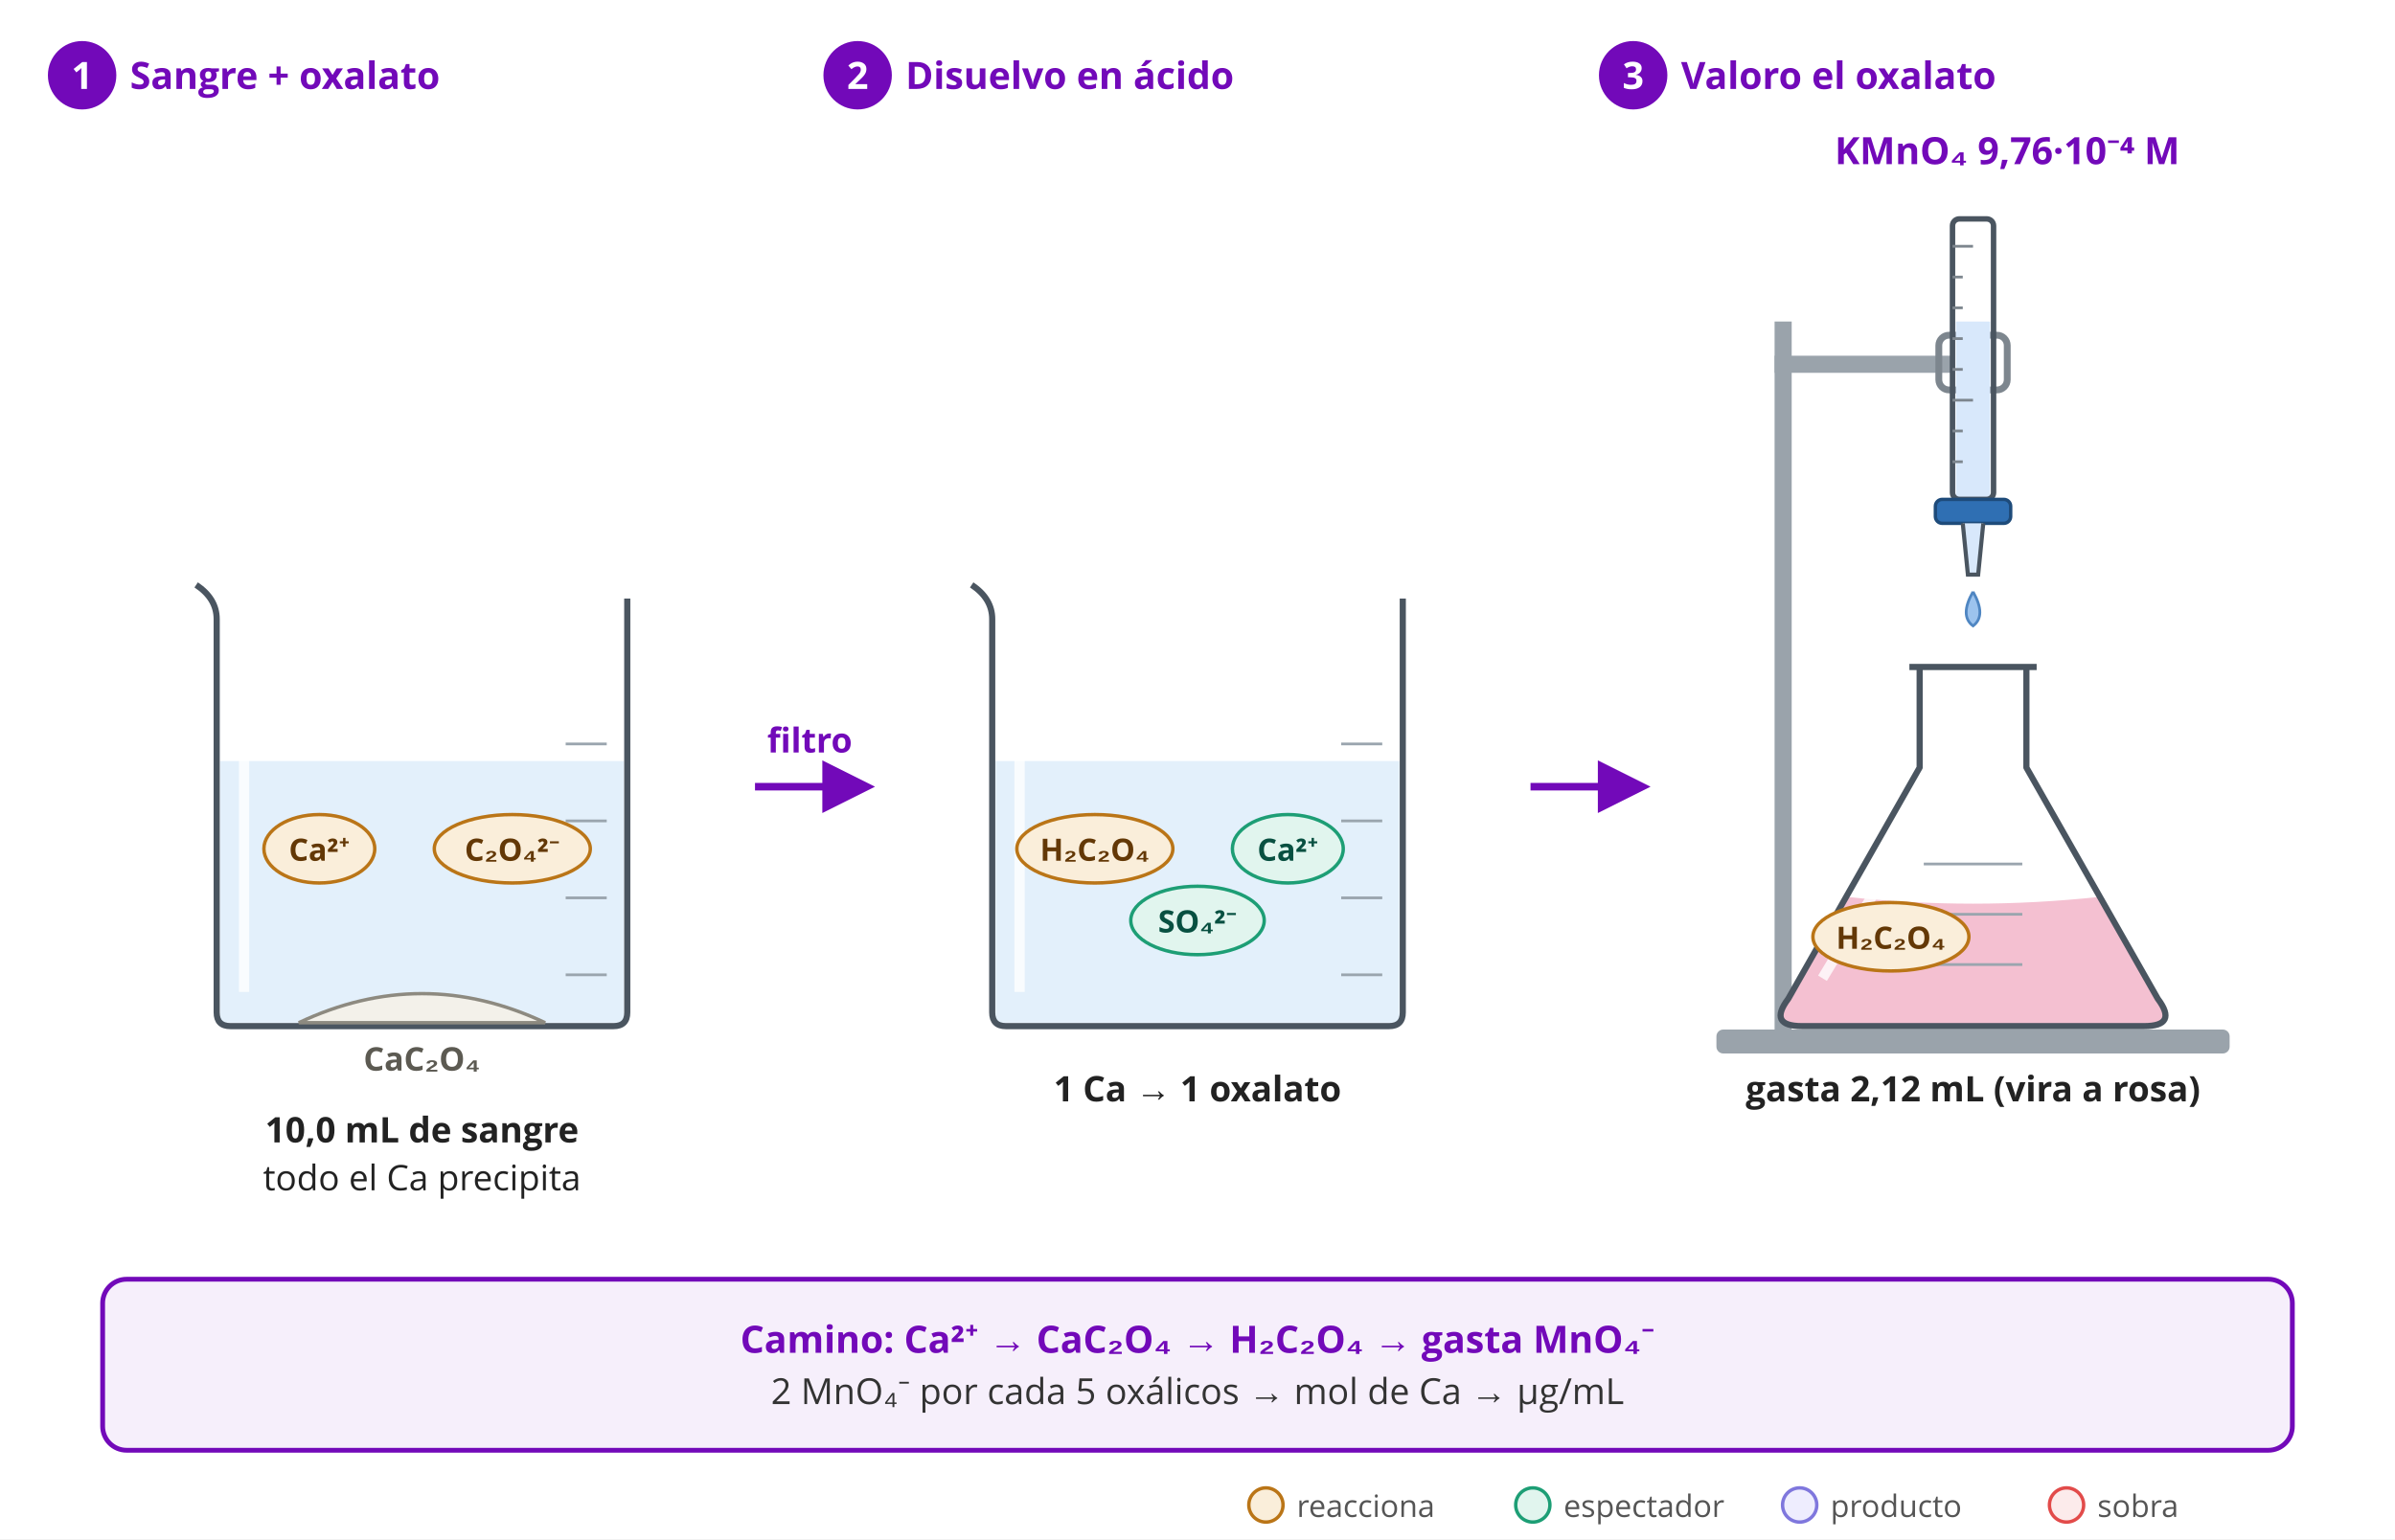
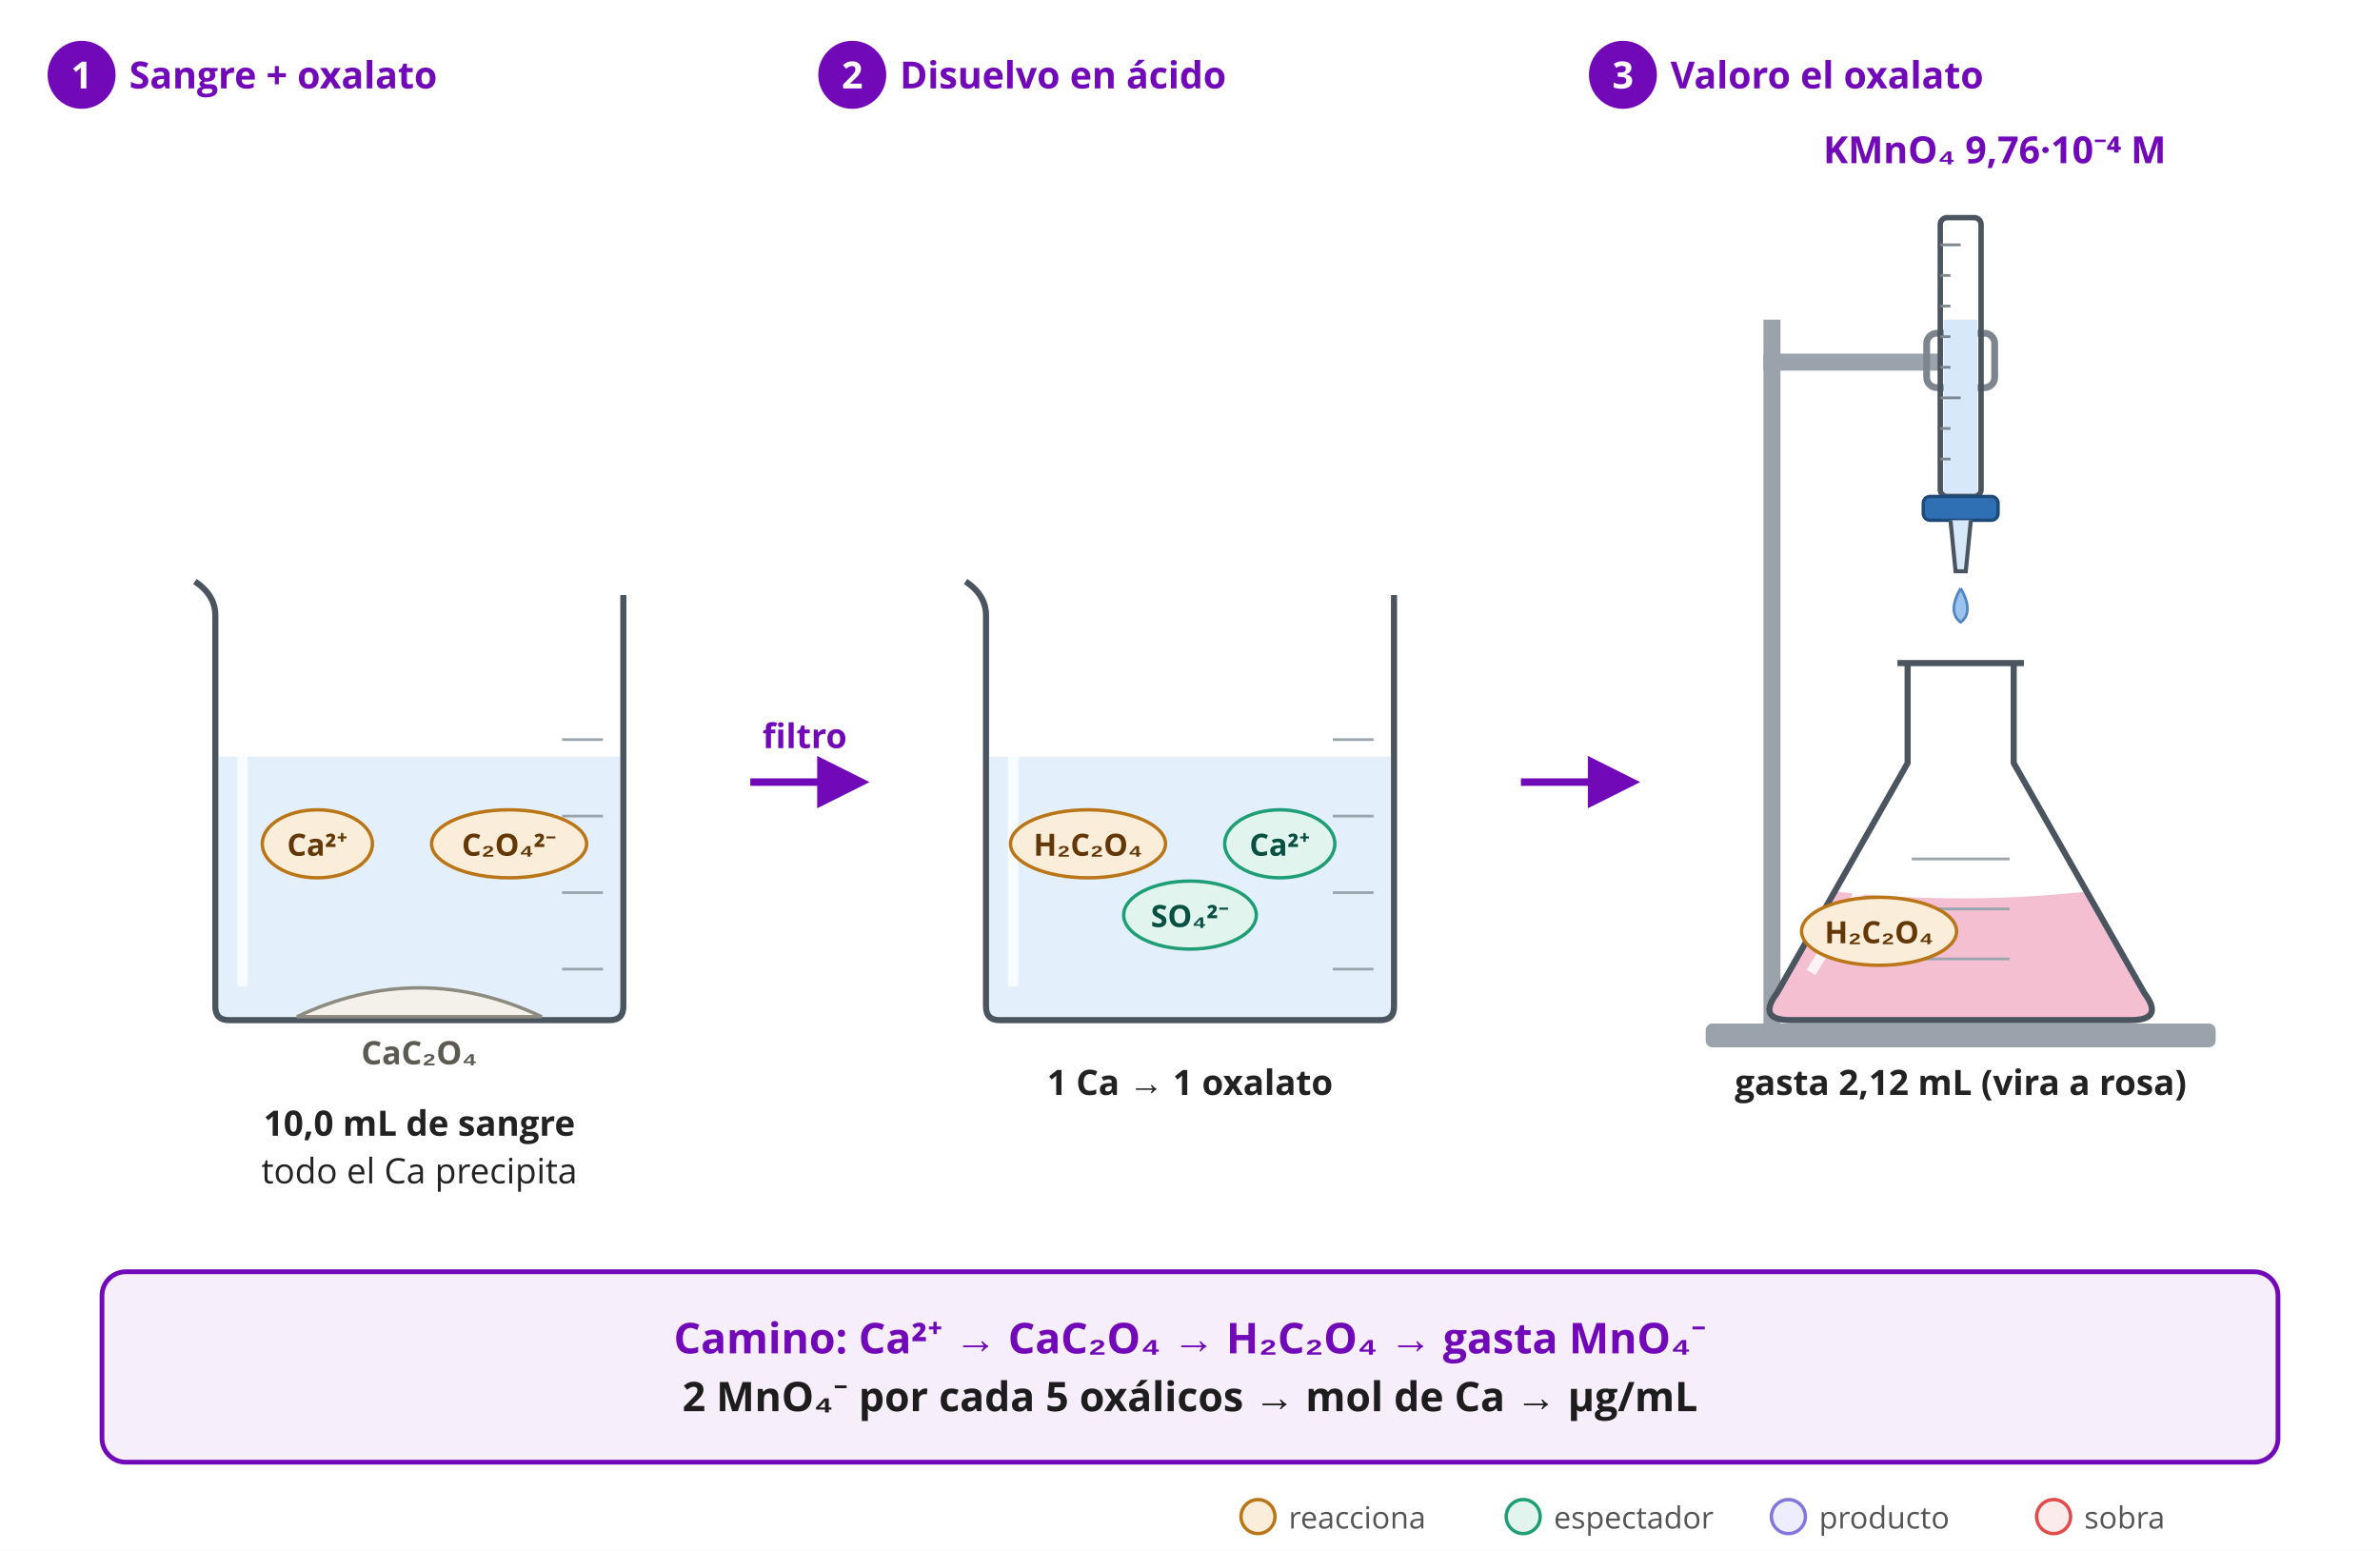
- <svg xmlns="http://www.w3.org/2000/svg" viewBox="0 0 700 450" width="700" height="450">
+ <svg xmlns="http://www.w3.org/2000/svg" viewBox="0 0 700 456" width="700" height="456">
  <defs>
    <marker id="pta" viewBox="0 0 10 10" refX="8" refY="5" markerWidth="7" markerHeight="7" orient="auto-start-reverse">
      <path d="M0 0 L10 5 L0 10 z" fill="#7209b9" />
    </marker>
  </defs>
-   <rect width="700" height="450" fill="white" />
+   <rect width="700" height="456" fill="white" />
  <circle cx="24.0" cy="22" r="10" fill="#7209b9" />
  <text x="24.0" y="26" text-anchor="middle" font-size="11" font-weight="bold" fill="white" font-family="Open Sans, Arial, sans-serif">1</text>
  <text x="40.0" y="26" text-anchor="start" font-size="11.5" font-weight="bold" fill="#7209b9" font-family="Open Sans, Arial, sans-serif" />
  <text x="38.0" y="26" text-anchor="start" font-size="11" font-weight="bold" fill="#7209b9" font-family="Open Sans, Arial, sans-serif">Sangre + oxalato</text>
  <rect x="64.333" y="222.5" width="118" height="76.5" fill="#e3f0fb" />
  <path d="M57.333 171 Q63.333 175 63.333 181 V296 Q63.333 300 67.333 300 H179.333 Q183.333 300 183.333 296 V175" fill="none" stroke="#4a5560" stroke-width="1.8" />
  <line x1="165.333" y1="285.0" x2="177.333" y2="285.0" stroke="#9aa5ae" stroke-width=".8" />
  <line x1="165.333" y1="262.5" x2="177.333" y2="262.5" stroke="#9aa5ae" stroke-width=".8" />
  <line x1="165.333" y1="240.0" x2="177.333" y2="240.0" stroke="#9aa5ae" stroke-width=".8" />
  <line x1="165.333" y1="217.5" x2="177.333" y2="217.5" stroke="#9aa5ae" stroke-width=".8" />
  <line x1="71.333" y1="189" x2="71.333" y2="290" stroke="white" stroke-width="3" opacity=".8" />
  <path d="M87.333 299 Q123.333 282 159.333 299 Z" fill="#f3f1ea" stroke="#8d8a80" />
  <text x="123.333" y="313" text-anchor="middle" font-size="9.5" font-weight="bold" fill="#5c5a52" font-family="Open Sans, Arial, sans-serif">CaC₂O₄</text>
  <ellipse cx="93.333" cy="248.15" rx="16.2" ry="10" fill="#FAEEDA" stroke="#BA7517" stroke-width="1" />
  <text x="93.333" y="251.65" text-anchor="middle" font-size="9" font-weight="bold" fill="#633806" font-family="Open Sans, Arial, sans-serif">Ca²⁺</text>
  <ellipse cx="149.733" cy="248.15" rx="22.8" ry="10" fill="#FAEEDA" stroke="#BA7517" stroke-width="1" />
  <text x="149.733" y="251.65" text-anchor="middle" font-size="9" font-weight="bold" fill="#633806" font-family="Open Sans, Arial, sans-serif">C₂O₄²⁻</text>
  <text x="123.333" y="334" text-anchor="middle" font-size="10.3" font-weight="bold" fill="#222" font-family="Open Sans, Arial, sans-serif">10,0 mL de sangre</text>
  <text x="123.333" y="348" text-anchor="middle" font-size="10.3" font-weight="normal" fill="#222" font-family="Open Sans, Arial, sans-serif">todo el Ca precipita</text>
  <path d="M220.667 230 L252.667 230" fill="none" stroke="#7209b9" stroke-width="2.2" marker-end="url(#pta)" />
  <text x="236.667" y="220.0" text-anchor="middle" font-size="10" font-weight="bold" fill="#7209b9" font-family="Open Sans, Arial, sans-serif">filtro</text>
  <circle cx="250.667" cy="22" r="10" fill="#7209b9" />
  <text x="250.667" y="26" text-anchor="middle" font-size="11" font-weight="bold" fill="white" font-family="Open Sans, Arial, sans-serif">2</text>
  <text x="266.667" y="26" text-anchor="start" font-size="11.5" font-weight="bold" fill="#7209b9" font-family="Open Sans, Arial, sans-serif" />
  <text x="264.667" y="26" text-anchor="start" font-size="11" font-weight="bold" fill="#7209b9" font-family="Open Sans, Arial, sans-serif">Disuelvo en ácido</text>
  <rect x="291.0" y="222.5" width="118" height="76.5" fill="#e3f0fb" />
  <path d="M284.0 171 Q290.0 175 290.0 181 V296 Q290.0 300 294.0 300 H406.0 Q410.0 300 410.0 296 V175" fill="none" stroke="#4a5560" stroke-width="1.8" />
  <line x1="392.0" y1="285.0" x2="404.0" y2="285.0" stroke="#9aa5ae" stroke-width=".8" />
  <line x1="392.0" y1="262.5" x2="404.0" y2="262.5" stroke="#9aa5ae" stroke-width=".8" />
  <line x1="392.0" y1="240.0" x2="404.0" y2="240.0" stroke="#9aa5ae" stroke-width=".8" />
  <line x1="392.0" y1="217.5" x2="404.0" y2="217.5" stroke="#9aa5ae" stroke-width=".8" />
  <line x1="298.0" y1="189" x2="298.0" y2="290" stroke="white" stroke-width="3" opacity=".8" />
  <ellipse cx="320.0" cy="248.15" rx="22.8" ry="10" fill="#FAEEDA" stroke="#BA7517" stroke-width="1" />
  <text x="320.0" y="251.65" text-anchor="middle" font-size="9" font-weight="bold" fill="#633806" font-family="Open Sans, Arial, sans-serif">H₂C₂O₄</text>
  <ellipse cx="376.4" cy="248.15" rx="16.2" ry="10" fill="#E1F5EE" stroke="#1D9E75" stroke-width="1" />
  <text x="376.4" y="251.65" text-anchor="middle" font-size="9" font-weight="bold" fill="#085041" font-family="Open Sans, Arial, sans-serif">Ca²⁺</text>
  <ellipse cx="350.0" cy="269.11" rx="19.5" ry="10" fill="#E1F5EE" stroke="#1D9E75" stroke-width="1" />
  <text x="350.0" y="272.61" text-anchor="middle" font-size="9" font-weight="bold" fill="#085041" font-family="Open Sans, Arial, sans-serif">SO₄²⁻</text>
  <text x="350.0" y="322" text-anchor="middle" font-size="10.3" font-weight="bold" fill="#222" font-family="Open Sans, Arial, sans-serif">1 Ca → 1 oxalato</text>
  <path d="M447.333 230 L479.333 230" fill="none" stroke="#7209b9" stroke-width="2.2" marker-end="url(#pta)" />
  <circle cx="477.333" cy="22" r="10" fill="#7209b9" />
  <text x="477.333" y="26" text-anchor="middle" font-size="11" font-weight="bold" fill="white" font-family="Open Sans, Arial, sans-serif">3</text>
  <text x="493.333" y="26" text-anchor="start" font-size="11.5" font-weight="bold" fill="#7209b9" font-family="Open Sans, Arial, sans-serif" />
  <text x="491.333" y="26" text-anchor="start" font-size="11" font-weight="bold" fill="#7209b9" font-family="Open Sans, Arial, sans-serif">Valoro el oxalato</text>
  <rect x="518.667" y="94" width="5" height="207" fill="#9aa3ab" />
  <rect x="501.667" y="301" width="150" height="7" rx="2" fill="#9aa3ab" />
  <rect x="518.667" y="104" width="52" height="5" fill="#9aa3ab" />
  <rect x="566.667" y="98" width="20" height="16" rx="3" fill="none" stroke="#7d868e" stroke-width="2" />
  <rect x="571.667" y="94" width="10" height="52" fill="#d8e8fb" />
  <rect x="570.667" y="64" width="12" height="82" rx="2" fill="none" stroke="#4a5560" stroke-width="1.6" />
  <line x1="570.667" y1="72" x2="576.667" y2="72" stroke="#7d868e" stroke-width=".8" />
  <line x1="570.667" y1="81" x2="573.667" y2="81" stroke="#7d868e" stroke-width=".8" />
  <line x1="570.667" y1="90" x2="573.667" y2="90" stroke="#7d868e" stroke-width=".8" />
  <line x1="570.667" y1="99" x2="573.667" y2="99" stroke="#7d868e" stroke-width=".8" />
  <line x1="570.667" y1="108" x2="573.667" y2="108" stroke="#7d868e" stroke-width=".8" />
  <line x1="570.667" y1="117" x2="576.667" y2="117" stroke="#7d868e" stroke-width=".8" />
  <line x1="570.667" y1="126" x2="573.667" y2="126" stroke="#7d868e" stroke-width=".8" />
  <line x1="570.667" y1="135" x2="573.667" y2="135" stroke="#7d868e" stroke-width=".8" />
  <rect x="565.667" y="146" width="22" height="7" rx="2" fill="#2f6fb3" stroke="#1e4b7a" />
  <path d="M573.667 153 L575.167 168 H578.167 L579.667 153" fill="#d8e8fb" stroke="#4a5560" stroke-width="1.2" />
  <path d="M576.667 173 q-4 7 0 10 q4 -3 0 -10" fill="#9cc3ee" stroke="#4f86c2" stroke-width=".8" />
  <text x="586.667" y="48.0" text-anchor="middle" font-size="11.0" font-weight="bold" fill="#7209b9" font-family="Open Sans, Arial, sans-serif">KMnO₄ 9,76·10⁻⁴ M</text>
  <path d="M539.594 262.2 Q576.667 266.2 613.739 262.2 L630.667 292 Q636.667 300 626.667 300 H526.667 Q516.667 300 522.667 292 Z" fill="#F4C0D1" stroke="none" />
  <path d="M558.067 195 H595.267 M561.067 195 V224.4 L522.667 292 Q516.667 300 526.667 300 H626.667 Q636.667 300 630.667 292 L592.267 224.4 V195" fill="none" stroke="#4a5560" stroke-width="1.8" stroke-linejoin="round" />
  <path d="M532.667 286 L565.067 232.4" stroke="white" stroke-width="3" opacity=".8" />
  <line x1="562.267" y1="282.0" x2="591.067" y2="282.0" stroke="#9aa5ae" stroke-width=".8" />
  <line x1="562.267" y1="267.3" x2="591.067" y2="267.3" stroke="#9aa5ae" stroke-width=".8" />
  <line x1="562.267" y1="252.6" x2="591.067" y2="252.6" stroke="#9aa5ae" stroke-width=".8" />
  <ellipse cx="552.667" cy="273.876" rx="22.8" ry="10" fill="#FAEEDA" stroke="#BA7517" stroke-width="1" />
  <text x="552.667" y="277.376" text-anchor="middle" font-size="9" font-weight="bold" fill="#633806" font-family="Open Sans, Arial, sans-serif">H₂C₂O₄</text>
  <text x="576.667" y="322" text-anchor="middle" font-size="10.3" font-weight="bold" fill="#222" font-family="Open Sans, Arial, sans-serif">gasta 2,12 mL (vira a rosa)</text>
-   <rect x="30" y="374" width="640" height="50" rx="7" fill="#f6effb" stroke="#7209b9" stroke-width="1.4" />
-   <text x="350.0" y="395.5" text-anchor="middle" font-size="11" font-weight="bold" fill="#7209b9" font-family="Open Sans, Arial, sans-serif">Camino: Ca²⁺ → CaC₂O₄ → H₂C₂O₄ → gasta MnO₄⁻</text>
-   <text x="350.0" y="410.5" text-anchor="middle" font-size="10.5" font-weight="normal" fill="#333" font-family="Open Sans, Arial, sans-serif">2 MnO₄⁻ por cada 5 oxálicos → mol de Ca → μg/mL</text>
-   <circle cx="370" cy="440" r="5" fill="#FAEEDA" stroke="#BA7517" />
-   <text x="379" y="443.5" text-anchor="start" font-size="9" font-weight="normal" fill="#555" font-family="Open Sans, Arial, sans-serif">reacciona</text>
-   <circle cx="448" cy="440" r="5" fill="#E1F5EE" stroke="#1D9E75" />
-   <text x="457" y="443.5" text-anchor="start" font-size="9" font-weight="normal" fill="#555" font-family="Open Sans, Arial, sans-serif">espectador</text>
-   <circle cx="526" cy="440" r="5" fill="#EEEDFE" stroke="#7F77DD" />
-   <text x="535" y="443.5" text-anchor="start" font-size="9" font-weight="normal" fill="#555" font-family="Open Sans, Arial, sans-serif">producto</text>
-   <circle cx="604" cy="440" r="5" fill="#FCEBEB" stroke="#E24B4A" />
-   <text x="613" y="443.5" text-anchor="start" font-size="9" font-weight="normal" fill="#555" font-family="Open Sans, Arial, sans-serif">sobra</text>
+   <rect x="30" y="374" width="640" height="56" rx="7" fill="#f6effb" stroke="#7209b9" stroke-width="1.4" />
+   <text x="350.0" y="398.0" text-anchor="middle" font-size="12.5" font-weight="bold" fill="#7209b9" font-family="Open Sans, Arial, sans-serif">Camino: Ca²⁺ → CaC₂O₄ → H₂C₂O₄ → gasta MnO₄⁻</text>
+   <text x="350.0" y="415.0" text-anchor="middle" font-size="12" font-weight="bold" fill="#1d1d1d" font-family="Open Sans, Arial, sans-serif">2 MnO₄⁻ por cada 5 oxálicos → mol de Ca → μg/mL</text>
+   <circle cx="370" cy="446" r="5" fill="#FAEEDA" stroke="#BA7517" />
+   <text x="379" y="449.5" text-anchor="start" font-size="9" font-weight="normal" fill="#555" font-family="Open Sans, Arial, sans-serif">reacciona</text>
+   <circle cx="448" cy="446" r="5" fill="#E1F5EE" stroke="#1D9E75" />
+   <text x="457" y="449.5" text-anchor="start" font-size="9" font-weight="normal" fill="#555" font-family="Open Sans, Arial, sans-serif">espectador</text>
+   <circle cx="526" cy="446" r="5" fill="#EEEDFE" stroke="#7F77DD" />
+   <text x="535" y="449.5" text-anchor="start" font-size="9" font-weight="normal" fill="#555" font-family="Open Sans, Arial, sans-serif">producto</text>
+   <circle cx="604" cy="446" r="5" fill="#FCEBEB" stroke="#E24B4A" />
+   <text x="613" y="449.5" text-anchor="start" font-size="9" font-weight="normal" fill="#555" font-family="Open Sans, Arial, sans-serif">sobra</text>
</svg>
